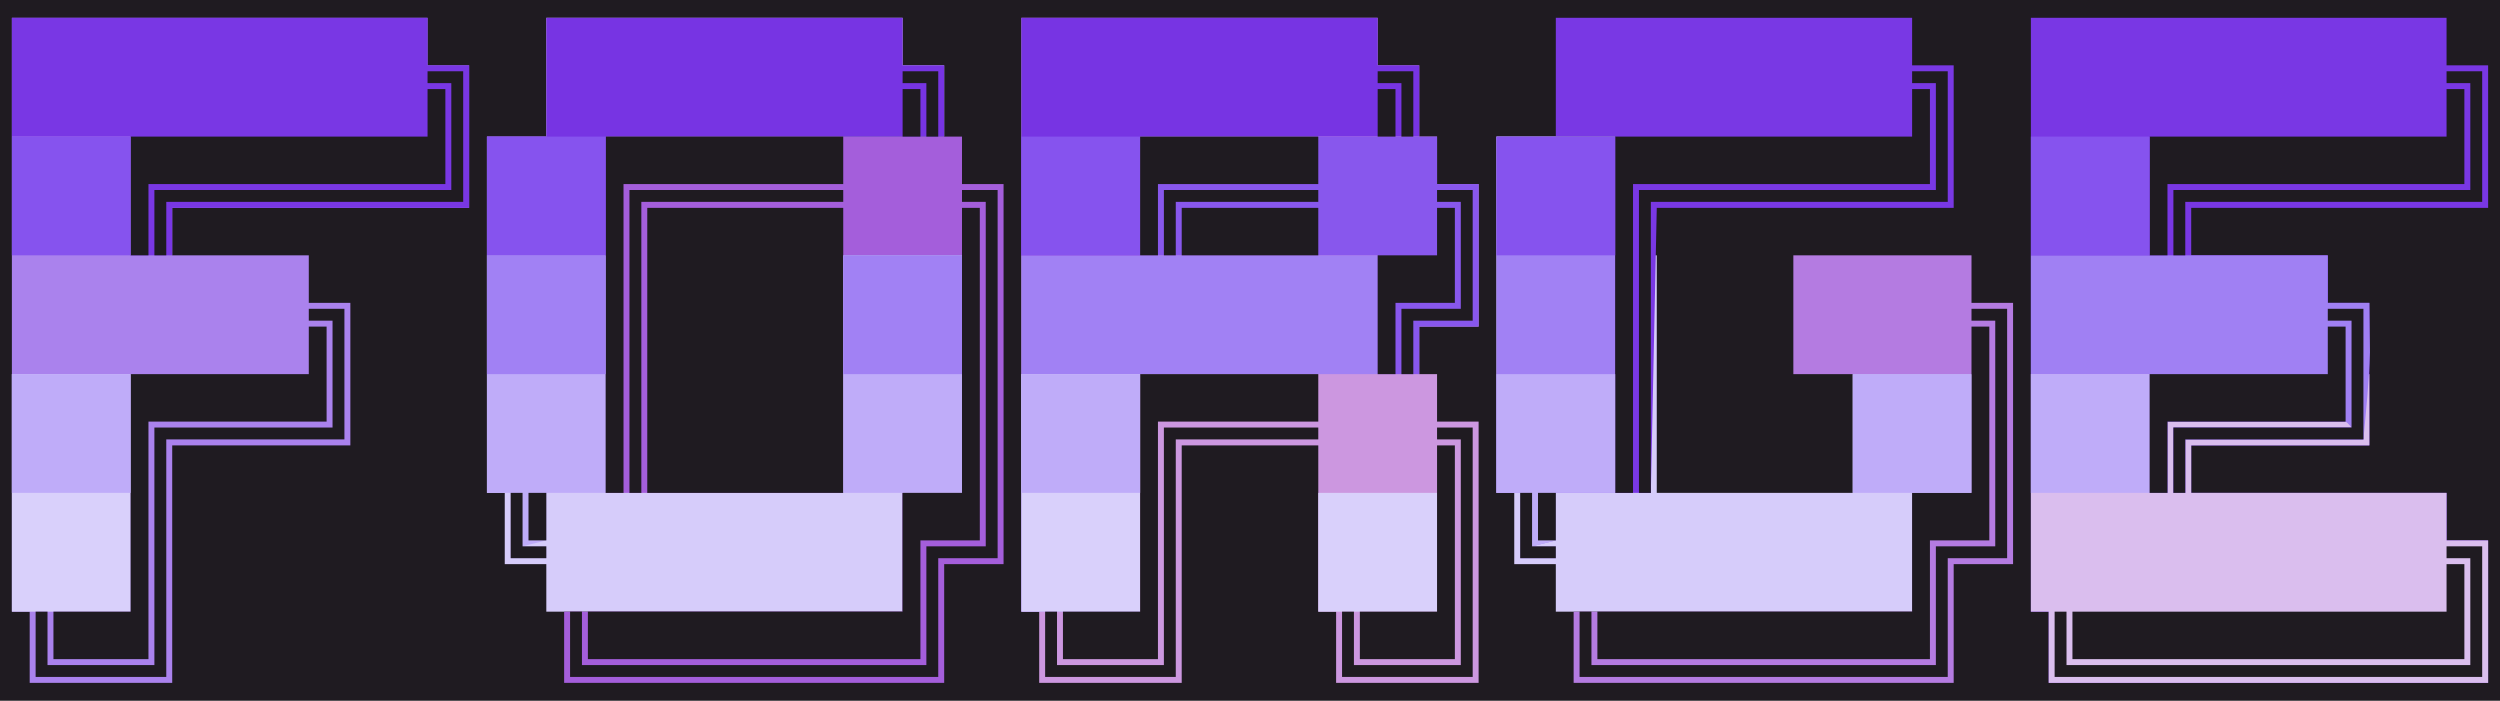
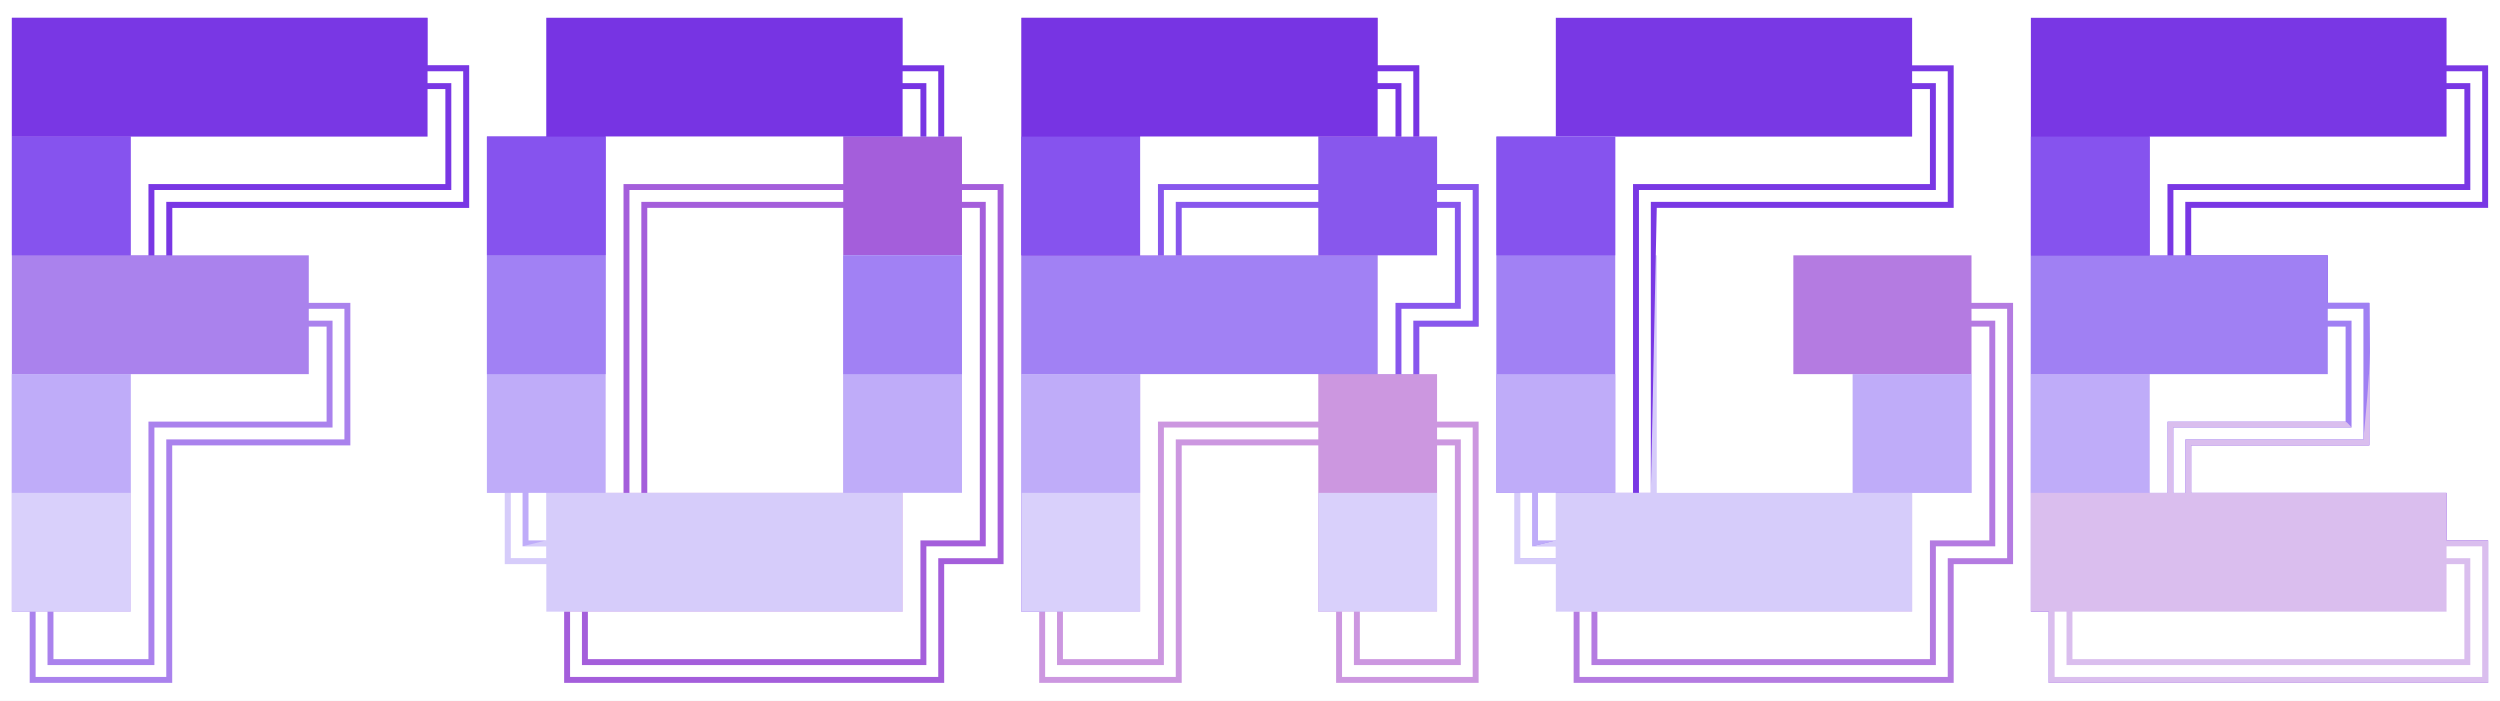
<svg xmlns="http://www.w3.org/2000/svg" version="1.1" width="421" height="118">
-   <path d="M0 0 C138.93 0 277.86 0 421 0 C421 38.94 421 77.88 421 118 C282.07 118 143.14 118 0 118 C0 79.06 0 40.12 0 0 Z " fill="#1F1B21" transform="translate(0,0)" />
+   <path d="M0 0 C138.93 0 277.86 0 421 0 C421 38.94 421 77.88 421 118 C282.07 118 143.14 118 0 118 C0 79.06 0 40.12 0 0 Z " fill="#FFFFFF" transform="translate(0,0)" />
  <path d="M0 0 C19.8 0 39.6 0 60 0 C60 2.64 60 5.28 60 8 C62.31 8 64.62 8 67 8 C67 11.96 67 15.92 67 20 C67.99 20 68.98 20 70 20 C70 22.64 70 25.28 70 28 C72.31 28 74.62 28 77 28 C77 35.92 77 43.84 77 52 C73.7 52 70.4 52 67 52 C67 54.64 67 57.28 67 60 C67.99 60 68.98 60 70 60 C70 62.64 70 65.28 70 68 C72.31 68 74.62 68 77 68 C77 82.52 77 97.04 77 112 C69.08 112 61.16 112 53 112 C53 108.04 53 104.08 53 100 C52.01 100 51.02 100 50 100 C50 90.76 50 81.52 50 72 C42.41 72 34.82 72 27 72 C27 85.2 27 98.4 27 112 C19.08 112 11.16 112 3 112 C3 108.04 3 104.08 3 100 C2.01 100 1.02 100 0 100 C0 67 0 34 0 0 Z " fill="#CC97E0" transform="translate(172,3)" />
  <path d="M0 0 C23.1 0 46.2 0 70 0 C70 2.64 70 5.28 70 8 C72.31 8 74.62 8 77 8 C77 15.92 77 23.84 77 32 C60.5 32 44 32 27 32 C27 34.64 27 37.28 27 40 C34.59 40 42.18 40 50 40 C50 42.64 50 45.28 50 48 C52.31 48 54.62 48 57 48 C57 55.92 57 63.84 57 72 C47.1 72 37.2 72 27 72 C27 74.64 27 77.28 27 80 C41.19 80 55.38 80 70 80 C70 82.64 70 85.28 70 88 C72.31 88 74.62 88 77 88 C77 95.92 77 103.84 77 112 C52.58 112 28.16 112 3 112 C3 108.04 3 104.08 3 100 C2.01 100 1.02 100 0 100 C0 67 0 34 0 0 Z " fill="#7937E4" transform="translate(342,3)" />
  <path d="M0 0 C23.1 0 46.2 0 70 0 C70 2.64 70 5.28 70 8 C72.31 8 74.62 8 77 8 C77 15.92 77 23.84 77 32 C60.5 32 44 32 27 32 C27 34.64 27 37.28 27 40 C34.59 40 42.18 40 50 40 C50 42.64 50 45.28 50 48 C52.31 48 54.62 48 57 48 C57 55.92 57 63.84 57 72 C47.1 72 37.2 72 27 72 C27 85.2 27 98.4 27 112 C19.08 112 11.16 112 3 112 C3 108.04 3 104.08 3 100 C2.01 100 1.02 100 0 100 C0 67 0 34 0 0 Z " fill="#AA82ED" transform="translate(2,3)" />
  <path d="M0 0 C19.8 0 39.6 0 60 0 C60 2.64 60 5.28 60 8 C62.31 8 64.62 8 67 8 C67 11.96 67 15.92 67 20 C48.19 20 29.38 20 10 20 C10 39.8 10 59.6 10 80 C10.99 80 11.98 80 13 80 C13 66.8 13 53.6 13 40 C13.33 40 13.66 40 14 40 C14 53.2 14 66.4 14 80 C14.66 80 15.32 80 16 80 C16 66.8 16 53.6 16 40 C16.33 40 16.66 40 17 40 C17 53.2 17 66.4 17 80 C27.89 80 38.78 80 50 80 C50 66.8 50 53.6 50 40 C56.6 40 63.2 40 70 40 C70 53.2 70 66.4 70 80 C66.7 80 63.4 80 60 80 C60 86.6 60 93.2 60 100 C40.2 100 20.4 100 0 100 C0 97.36 0 94.72 0 92 C-2.31 92 -4.62 92 -7 92 C-7 88.04 -7 84.08 -7 80 C-7.99 80 -8.98 80 -10 80 C-10 60.2 -10 40.4 -10 20 C-6.7 20 -3.4 20 0 20 C0 13.4 0 6.8 0 0 Z " fill="#D6CCFA" transform="translate(92,3)" />
  <path d="M0 0 C19.8 0 39.6 0 60 0 C60 2.64 60 5.28 60 8 C62.31 8 64.62 8 67 8 C67 29.12 67 50.24 67 72 C63.7 72 60.4 72 57 72 C57 78.6 57 85.2 57 92 C35.88 92 14.76 92 -7 92 C-7 88.04 -7 84.08 -7 80 C11.81 80 30.62 80 50 80 C50 73.4 50 66.8 50 60 C53.3 60 56.6 60 60 60 C60 46.8 60 33.6 60 20 C53.4 20 46.8 20 40 20 C40 33.2 40 46.4 40 60 C26.8 60 13.6 60 0 60 C0 40.2 0 20.4 0 0 Z " fill="#A45EDB" transform="translate(102,23)" />
  <path d="M0 0 C6.6 0 13.2 0 20 0 C20 19.8 20 39.6 20 60 C20.99 60 21.98 60 23 60 C23 46.8 23 33.6 23 20 C23.33 20 23.66 20 24 20 C24 33.2 24 46.4 24 60 C24.66 60 25.32 60 26 60 C26 46.8 26 33.6 26 20 C26.33 20 26.66 20 27 20 C27 33.2 27 46.4 27 60 C37.89 60 48.78 60 60 60 C60 53.4 60 46.8 60 40 C66.6 40 73.2 40 80 40 C80 46.6 80 53.2 80 60 C76.7 60 73.4 60 70 60 C70 66.6 70 73.2 70 80 C50.2 80 30.4 80 10 80 C10 77.36 10 74.72 10 72 C7.69 72 5.38 72 3 72 C3 68.04 3 64.08 3 60 C2.01 60 1.02 60 0 60 C0 40.2 0 20.4 0 0 Z " fill="#D6CCFA" transform="translate(252,23)" />
  <path d="M0 0 C6.6 0 13.2 0 20 0 C20 6.6 20 13.2 20 20 C20.99 20 21.98 20 23 20 C23 16.04 23 12.08 23 8 C32.9 8 42.8 8 53 8 C53 5.36 53 2.72 53 0 C53.33 0 53.66 0 54 0 C54 2.97 54 5.94 54 9 C44.1 9 34.2 9 24 9 C24 12.63 24 16.26 24 20 C24.66 20 25.32 20 26 20 C26 17.03 26 14.06 26 11 C35.9 11 45.8 11 56 11 C56 7.37 56 3.74 56 0 C56.33 0 56.66 0 57 0 C57 3.96 57 7.92 57 12 C47.1 12 37.2 12 27 12 C27 14.64 27 17.28 27 20 C41.19 20 55.38 20 70 20 C70 22.64 70 25.28 70 28 C72.31 28 74.62 28 77 28 C77 35.92 77 43.84 77 52 C52.58 52 28.16 52 3 52 C3 48.04 3 44.08 3 40 C2.01 40 1.02 40 0 40 C0 26.8 0 13.6 0 0 Z " fill="#DABEEE" transform="translate(342,63)" />
  <path d="M0 0 C19.8 0 39.6 0 60 0 C60 2.64 60 5.28 60 8 C62.31 8 64.62 8 67 8 C67 15.92 67 23.84 67 32 C50.5 32 34 32 17 32 C16.67 47.84 16.34 63.68 16 80 C14.02 80 12.04 80 10 80 C10 60.2 10 40.4 10 20 C6.7 20 3.4 20 0 20 C0 13.4 0 6.8 0 0 Z " fill="#7938E4" transform="translate(262,3)" />
  <path d="M0 0 C23.1 0 46.2 0 70 0 C70 2.64 70 5.28 70 8 C72.31 8 74.62 8 77 8 C77 15.92 77 23.84 77 32 C60.5 32 44 32 27 32 C27 34.64 27 37.28 27 40 C24.69 40 22.38 40 20 40 C20 33.4 20 26.8 20 20 C13.4 20 6.8 20 0 20 C0 13.4 0 6.8 0 0 Z " fill="#7937E4" transform="translate(2,3)" />
  <path d="M0 0 C19.8 0 39.6 0 60 0 C60 6.6 60 13.2 60 20 C46.8 20 33.6 20 20 20 C20 33.2 20 46.4 20 60 C13.4 60 6.8 60 0 60 C0 40.2 0 20.4 0 0 Z " fill="#A181F4" transform="translate(172,43)" />
  <path d="M0 0 C9.9 0 19.8 0 30 0 C30 2.64 30 5.28 30 8 C32.31 8 34.62 8 37 8 C37 22.52 37 37.04 37 52 C33.7 52 30.4 52 27 52 C27 58.6 27 65.2 27 72 C5.88 72 -15.24 72 -37 72 C-37 68.04 -37 64.08 -37 60 C-18.19 60 0.62 60 20 60 C20 53.4 20 46.8 20 40 C23.3 40 26.6 40 30 40 C30 33.4 30 26.8 30 20 C20.1 20 10.2 20 0 20 C0 13.4 0 6.8 0 0 Z " fill="#B47BE1" transform="translate(302,43)" />
  <path d="M0 0 C19.8 0 39.6 0 60 0 C60 2.64 60 5.28 60 8 C62.31 8 64.62 8 67 8 C67 11.96 67 15.92 67 20 C51.49 20 35.98 20 20 20 C20 26.6 20 33.2 20 40 C13.4 40 6.8 40 0 40 C0 26.8 0 13.6 0 0 Z " fill="#7734E3" transform="translate(172,3)" />
  <path d="M0 0 C19.8 0 39.6 0 60 0 C60 2.64 60 5.28 60 8 C62.31 8 64.62 8 67 8 C67 11.96 67 15.92 67 20 C48.19 20 29.38 20 10 20 C10 26.6 10 33.2 10 40 C3.4 40 -3.2 40 -10 40 C-10 33.4 -10 26.8 -10 20 C-6.7 20 -3.4 20 0 20 C0 13.4 0 6.8 0 0 Z " fill="#7734E3" transform="translate(92,3)" />
-   <path d="M0 0 C10.89 0 21.78 0 33 0 C33 15.84 33 31.68 33 48 C22.11 48 11.22 48 0 48 C0 32.16 0 16.32 0 0 Z " fill="#1F1B21" transform="translate(109,35)" />
+   <path d="M0 0 C10.89 0 21.78 0 33 0 C33 15.84 33 31.68 33 48 C22.11 48 11.22 48 0 48 C0 32.16 0 16.32 0 0 Z " fill="#FFFFFF" transform="translate(109,35)" />
  <path d="M0 0 C16.5 0 33 0 50 0 C50 2.64 50 5.28 50 8 C52.31 8 54.62 8 57 8 C57.028 9.771 57.047 11.542 57.062 13.312 C57.074 14.299 57.086 15.285 57.098 16.301 C56.968 21.212 56.445 26.107 56 31 C46.1 31 36.2 31 26 31 C26 33.97 26 36.94 26 40 C25.34 40 24.68 40 24 40 C24 36.37 24 32.74 24 29 C33.9 29 43.8 29 54 29 C52.897 27.671 52.897 27.671 50.133 27.886 C48.881 27.892 47.629 27.897 46.34 27.902 C45.675 27.904 45.011 27.905 44.326 27.907 C42.197 27.912 40.067 27.925 37.938 27.938 C36.497 27.943 35.056 27.947 33.615 27.951 C30.077 27.962 26.538 27.979 23 28 C23 31.96 23 35.92 23 40 C22.01 40 21.02 40 20 40 C20 33.4 20 26.8 20 20 C13.4 20 6.8 20 0 20 C0 13.4 0 6.8 0 0 Z " fill="#A080F3" transform="translate(342,43)" />
  <path d="M0 0 C16.5 0 33 0 50 0 C50 2.64 50 5.28 50 8 C52.31 8 54.62 8 57 8 C57 15.92 57 23.84 57 32 C53.7 32 50.4 32 47 32 C47 34.64 47 37.28 47 40 C44.69 40 42.38 40 40 40 C40 33.4 40 26.8 40 20 C26.8 20 13.6 20 0 20 C0 13.4 0 6.8 0 0 Z " fill="#8857ED" transform="translate(192,23)" />
  <path d="M0 0 C6.6 0 13.2 0 20 0 C20 19.8 20 39.6 20 60 C16.7 60 13.4 60 10 60 C10 62.64 10 65.28 10 68 C8.02 68.495 8.02 68.495 6 69 C7.32 69 8.64 69 10 69 C10 69.66 10 70.32 10 71 C8.02 71 6.04 71 4 71 C4 67.37 4 63.74 4 60 C2.68 60 1.36 60 0 60 C0 40.2 0 20.4 0 0 Z " fill="#A181F4" transform="translate(252,23)" />
  <path d="M0 0 C6.6 0 13.2 0 20 0 C20 13.2 20 26.4 20 40 C16.7 40 13.4 40 10 40 C10 42.64 10 45.28 10 48 C8.02 48.495 8.02 48.495 6 49 C7.32 49 8.64 49 10 49 C10 49.66 10 50.32 10 51 C8.02 51 6.04 51 4 51 C4 47.37 4 43.74 4 40 C2.68 40 1.36 40 0 40 C0 26.8 0 13.6 0 0 Z " fill="#BFACF9" transform="translate(82,43)" />
  <path d="M0 0 C6.6 0 13.2 0 20 0 C20 13.2 20 26.4 20 40 C13.4 40 6.8 40 0 40 C0 26.8 0 13.6 0 0 Z " fill="#D9D0FB" transform="translate(172,63)" />
  <path d="M0 0 C6.6 0 13.2 0 20 0 C20 13.2 20 26.4 20 40 C13.4 40 6.8 40 0 40 C0 26.8 0 13.6 0 0 Z " fill="#D9D0FB" transform="translate(2,63)" />
  <path d="M0 0 C6.6 0 13.2 0 20 0 C20 13.2 20 26.4 20 40 C13.4 40 6.8 40 0 40 C0 26.8 0 13.6 0 0 Z " fill="#BFACF9" transform="translate(142,43)" />
-   <path d="M0 0 C0.99 0 1.98 0 3 0 C3 18.48 3 36.96 3 56 C-0.3 56 -3.6 56 -7 56 C-7 62.6 -7 69.2 -7 76 C-25.48 76 -43.96 76 -63 76 C-63 73.36 -63 70.72 -63 68 C-45.51 68 -28.02 68 -10 68 C-10 61.4 -10 54.8 -10 48 C-6.7 48 -3.4 48 0 48 C0 32.16 0 16.32 0 0 Z " fill="#1F1B21" transform="translate(162,35)" />
-   <path d="M0 0 C0.99 0 1.98 0 3 0 C3 11.88 3 23.76 3 36 C-0.3 36 -3.6 36 -7 36 C-7 42.6 -7 49.2 -7 56 C-25.48 56 -43.96 56 -63 56 C-63 53.36 -63 50.72 -63 48 C-45.51 48 -28.02 48 -10 48 C-10 41.4 -10 34.8 -10 28 C-6.7 28 -3.4 28 0 28 C0 18.76 0 9.52 0 0 Z " fill="#1F1B21" transform="translate(332,55)" />
-   <path d="M0 0 C0.99 0 1.98 0 3 0 C3 5.28 3 10.56 3 16 C-13.5 16 -30 16 -47 16 C-47 33.16 -47 50.32 -47 68 C-47.99 68 -48.98 68 -50 68 C-50 48.2 -50 28.4 -50 8 C-33.5 8 -17 8 0 8 C0 5.36 0 2.72 0 0 Z " fill="#1F1B21" transform="translate(322,15)" />
-   <path d="M0 0 C0.99 0 1.98 0 3 0 C3 5.28 3 10.56 3 16 C-18.78 16 -40.56 16 -63 16 C-63 13.36 -63 10.72 -63 8 C-42.21 8 -21.42 8 0 8 C0 5.36 0 2.72 0 0 Z " fill="#1F1B21" transform="translate(412,95)" />
-   <path d="M0 0 C0.99 0 1.98 0 3 0 C3 5.28 3 10.56 3 16 C-6.9 16 -16.8 16 -27 16 C-27 29.2 -27 42.4 -27 56 C-32.28 56 -37.56 56 -43 56 C-43 53.36 -43 50.72 -43 48 C-38.71 48 -34.42 48 -30 48 C-30 34.8 -30 21.6 -30 8 C-20.1 8 -10.2 8 0 8 C0 5.36 0 2.72 0 0 Z " fill="#1F1B21" transform="translate(52,55)" />
-   <path d="M0 0 C0.99 0 1.98 0 3 0 C3 5.28 3 10.56 3 16 C-13.5 16 -30 16 -47 16 C-47 19.96 -47 23.92 -47 28 C-47.99 28 -48.98 28 -50 28 C-50 21.4 -50 14.8 -50 8 C-33.5 8 -17 8 0 8 C0 5.36 0 2.72 0 0 Z " fill="#1F1B21" transform="translate(412,15)" />
-   <path d="M0 0 C0.99 0 1.98 0 3 0 C3 5.28 3 10.56 3 16 C-13.5 16 -30 16 -47 16 C-47 19.96 -47 23.92 -47 28 C-47.99 28 -48.98 28 -50 28 C-50 21.4 -50 14.8 -50 8 C-33.5 8 -17 8 0 8 C0 5.36 0 2.72 0 0 Z " fill="#1F1B21" transform="translate(72,15)" />
-   <path d="M0 0 C13.2 0 26.4 0 40 0 C40 2.64 40 5.28 40 8 C27.79 8 15.58 8 3 8 C3 25.16 3 42.32 3 60 C2.01 60 1.02 60 0 60 C0 40.2 0 20.4 0 0 Z " fill="#1F1B21" transform="translate(102,23)" />
-   <path d="M0 0 C9.9 0 19.8 0 30 0 C30 2.64 30 5.28 30 8 C21.09 8 12.18 8 3 8 C3 21.2 3 34.4 3 48 C-2.28 48 -7.56 48 -13 48 C-13 45.36 -13 42.72 -13 40 C-8.71 40 -4.42 40 0 40 C0 26.8 0 13.6 0 0 Z " fill="#1F1B21" transform="translate(192,63)" />
+   <path d="M0 0 C0.99 0 1.98 0 3 0 C3 18.48 3 36.96 3 56 C-0.3 56 -3.6 56 -7 56 C-7 62.6 -7 69.2 -7 76 C-25.48 76 -43.96 76 -63 76 C-63 73.36 -63 70.72 -63 68 C-45.51 68 -28.02 68 -10 68 C-10 61.4 -10 54.8 -10 48 C-6.7 48 -3.4 48 0 48 C0 32.16 0 16.32 0 0 Z " fill="#FFFFFF" transform="translate(162,35)" />
+   <path d="M0 0 C0.99 0 1.98 0 3 0 C3 11.88 3 23.76 3 36 C-0.3 36 -3.6 36 -7 36 C-7 42.6 -7 49.2 -7 56 C-25.48 56 -43.96 56 -63 56 C-63 53.36 -63 50.72 -63 48 C-45.51 48 -28.02 48 -10 48 C-10 41.4 -10 34.8 -10 28 C-6.7 28 -3.4 28 0 28 C0 18.76 0 9.52 0 0 Z " fill="#FFFFFF" transform="translate(332,55)" />
+   <path d="M0 0 C0.99 0 1.98 0 3 0 C3 5.28 3 10.56 3 16 C-13.5 16 -30 16 -47 16 C-47 33.16 -47 50.32 -47 68 C-47.99 68 -48.98 68 -50 68 C-50 48.2 -50 28.4 -50 8 C-33.5 8 -17 8 0 8 C0 5.36 0 2.72 0 0 Z " fill="#FFFFFF" transform="translate(322,15)" />
+   <path d="M0 0 C0.99 0 1.98 0 3 0 C3 5.28 3 10.56 3 16 C-18.78 16 -40.56 16 -63 16 C-63 13.36 -63 10.72 -63 8 C-42.21 8 -21.42 8 0 8 C0 5.36 0 2.72 0 0 Z " fill="#FFFFFF" transform="translate(412,95)" />
+   <path d="M0 0 C0.99 0 1.98 0 3 0 C3 5.28 3 10.56 3 16 C-6.9 16 -16.8 16 -27 16 C-27 29.2 -27 42.4 -27 56 C-32.28 56 -37.56 56 -43 56 C-43 53.36 -43 50.72 -43 48 C-38.71 48 -34.42 48 -30 48 C-30 34.8 -30 21.6 -30 8 C-20.1 8 -10.2 8 0 8 C0 5.36 0 2.72 0 0 Z " fill="#FFFFFF" transform="translate(52,55)" />
+   <path d="M0 0 C0.99 0 1.98 0 3 0 C3 5.28 3 10.56 3 16 C-13.5 16 -30 16 -47 16 C-47 19.96 -47 23.92 -47 28 C-47.99 28 -48.98 28 -50 28 C-50 21.4 -50 14.8 -50 8 C-33.5 8 -17 8 0 8 C0 5.36 0 2.72 0 0 Z " fill="#FFFFFF" transform="translate(412,15)" />
+   <path d="M0 0 C0.99 0 1.98 0 3 0 C3 5.28 3 10.56 3 16 C-13.5 16 -30 16 -47 16 C-47 19.96 -47 23.92 -47 28 C-47.99 28 -48.98 28 -50 28 C-50 21.4 -50 14.8 -50 8 C-33.5 8 -17 8 0 8 C0 5.36 0 2.72 0 0 Z " fill="#FFFFFF" transform="translate(72,15)" />
+   <path d="M0 0 C13.2 0 26.4 0 40 0 C40 2.64 40 5.28 40 8 C27.79 8 15.58 8 3 8 C3 25.16 3 42.32 3 60 C2.01 60 1.02 60 0 60 C0 40.2 0 20.4 0 0 Z " fill="#FFFFFF" transform="translate(102,23)" />
+   <path d="M0 0 C9.9 0 19.8 0 30 0 C30 2.64 30 5.28 30 8 C21.09 8 12.18 8 3 8 C3 21.2 3 34.4 3 48 C-2.28 48 -7.56 48 -13 48 C-13 45.36 -13 42.72 -13 40 C-8.71 40 -4.42 40 0 40 C0 26.8 0 13.6 0 0 Z " fill="#FFFFFF" transform="translate(192,63)" />
  <path d="M0 0 C6.6 0 13.2 0 20 0 C20 6.6 20 13.2 20 20 C16.7 20 13.4 20 10 20 C10 22.64 10 25.28 10 28 C8.68 28.33 7.36 28.66 6 29 C7.32 29 8.64 29 10 29 C10 29.66 10 30.32 10 31 C8.02 31 6.04 31 4 31 C4 27.37 4 23.74 4 20 C2.68 20 1.36 20 0 20 C0 13.4 0 6.8 0 0 Z " fill="#BFACF9" transform="translate(252,63)" />
  <path d="M0 0 C6.6 0 13.2 0 20 0 C20 6.6 20 13.2 20 20 C13.4 20 6.8 20 0 20 C0 13.4 0 6.8 0 0 Z " fill="#D9D0FB" transform="translate(222,83)" />
  <path d="M0 0 C6.6 0 13.2 0 20 0 C20 6.6 20 13.2 20 20 C13.4 20 6.8 20 0 20 C0 13.4 0 6.8 0 0 Z " fill="#BFACF9" transform="translate(342,63)" />
  <path d="M0 0 C6.6 0 13.2 0 20 0 C20 6.6 20 13.2 20 20 C13.4 20 6.8 20 0 20 C0 13.4 0 6.8 0 0 Z " fill="#BFACF9" transform="translate(312,63)" />
  <path d="M0 0 C6.6 0 13.2 0 20 0 C20 6.6 20 13.2 20 20 C13.4 20 6.8 20 0 20 C0 13.4 0 6.8 0 0 Z " fill="#BFACF9" transform="translate(172,63)" />
  <path d="M0 0 C6.6 0 13.2 0 20 0 C20 6.6 20 13.2 20 20 C13.4 20 6.8 20 0 20 C0 13.4 0 6.8 0 0 Z " fill="#BFACF9" transform="translate(2,63)" />
  <path d="M0 0 C6.6 0 13.2 0 20 0 C20 6.6 20 13.2 20 20 C13.4 20 6.8 20 0 20 C0 13.4 0 6.8 0 0 Z " fill="#A181F4" transform="translate(142,43)" />
  <path d="M0 0 C6.6 0 13.2 0 20 0 C20 6.6 20 13.2 20 20 C13.4 20 6.8 20 0 20 C0 13.4 0 6.8 0 0 Z " fill="#A181F4" transform="translate(82,43)" />
  <path d="M0 0 C6.6 0 13.2 0 20 0 C20 6.6 20 13.2 20 20 C13.4 20 6.8 20 0 20 C0 13.4 0 6.8 0 0 Z " fill="#8653EE" transform="translate(342,23)" />
  <path d="M0 0 C6.6 0 13.2 0 20 0 C20 6.6 20 13.2 20 20 C13.4 20 6.8 20 0 20 C0 13.4 0 6.8 0 0 Z " fill="#8653EE" transform="translate(252,23)" />
  <path d="M0 0 C6.6 0 13.2 0 20 0 C20 6.6 20 13.2 20 20 C13.4 20 6.8 20 0 20 C0 13.4 0 6.8 0 0 Z " fill="#8653EE" transform="translate(172,23)" />
  <path d="M0 0 C6.6 0 13.2 0 20 0 C20 6.6 20 13.2 20 20 C13.4 20 6.8 20 0 20 C0 13.4 0 6.8 0 0 Z " fill="#8653EE" transform="translate(82,23)" />
  <path d="M0 0 C6.6 0 13.2 0 20 0 C20 6.6 20 13.2 20 20 C13.4 20 6.8 20 0 20 C0 13.4 0 6.8 0 0 Z " fill="#8653EE" transform="translate(2,23)" />
-   <path d="M0 0 C1.98 0 3.96 0 6 0 C6 20.46 6 40.92 6 62 C2.7 62 -0.6 62 -4 62 C-4 68.6 -4 75.2 -4 82 C-24.46 82 -44.92 82 -66 82 C-66 78.37 -66 74.74 -66 71 C-65.34 71 -64.68 71 -64 71 C-64 73.97 -64 76.94 -64 80 C-44.86 80 -25.72 80 -6 80 C-6 73.4 -6 66.8 -6 60 C-2.7 60 0.6 60 4 60 C4 40.86 4 21.72 4 2 C2.68 2 1.36 2 0 2 C0 1.34 0 0.68 0 0 Z " fill="#1F1B21" transform="translate(162,32)" />
-   <path d="M0 0 C0.99 0 1.98 0 3 0 C3 5.28 3 10.56 3 16 C-6.9 16 -16.8 16 -27 16 C-27 19.96 -27 23.92 -27 28 C-27.99 28 -28.98 28 -30 28 C-30 21.4 -30 14.8 -30 8 C-20.1 8 -10.2 8 0 8 C0 5.36 0 2.72 0 0 Z " fill="#1F1B21" transform="translate(392,55)" />
-   <path d="M0 0 C1.98 0 3.96 0 6 0 C6 13.86 6 27.72 6 42 C2.7 42 -0.6 42 -4 42 C-4 48.6 -4 55.2 -4 62 C-24.46 62 -44.92 62 -66 62 C-66 58.37 -66 54.74 -66 51 C-65.34 51 -64.68 51 -64 51 C-64 53.97 -64 56.94 -64 60 C-44.86 60 -25.72 60 -6 60 C-6 53.4 -6 46.8 -6 40 C-2.7 40 0.6 40 4 40 C4 27.46 4 14.92 4 2 C2.68 2 1.36 2 0 2 C0 1.34 0 0.68 0 0 Z " fill="#1F1B21" transform="translate(332,52)" />
-   <path d="M0 0 C9.9 0 19.8 0 30 0 C30 2.64 30 5.28 30 8 C21.09 8 12.18 8 3 8 C3 11.96 3 15.92 3 20 C2.01 20 1.02 20 0 20 C0 13.4 0 6.8 0 0 Z " fill="#1F1B21" transform="translate(192,23)" />
-   <path d="M0 0 C1.98 0 3.96 0 6 0 C6 7.26 6 14.52 6 22 C-3.9 22 -13.8 22 -24 22 C-24 35.2 -24 48.4 -24 62 C-31.26 62 -38.52 62 -46 62 C-46 58.37 -46 54.74 -46 51 C-45.34 51 -44.68 51 -44 51 C-44 53.97 -44 56.94 -44 60 C-38.06 60 -32.12 60 -26 60 C-26 46.8 -26 33.6 -26 20 C-16.1 20 -6.2 20 4 20 C4 14.06 4 8.12 4 2 C2.68 2 1.36 2 0 2 C0 1.34 0 0.68 0 0 Z " fill="#1F1B21" transform="translate(52,52)" />
-   <path d="M0 0 C1.98 0 3.96 0 6 0 C6 7.26 6 14.52 6 22 C-10.5 22 -27 22 -44 22 C-44 38.17 -44 54.34 -44 71 C-44.66 71 -45.32 71 -46 71 C-46 54.17 -46 37.34 -46 20 C-29.5 20 -13 20 4 20 C4 14.06 4 8.12 4 2 C2.68 2 1.36 2 0 2 C0 1.34 0 0.68 0 0 Z " fill="#1F1B21" transform="translate(322,12)" />
-   <path d="M0 0 C0.99 0 1.98 0 3 0 C3 11.88 3 23.76 3 36 C-2.28 36 -7.56 36 -13 36 C-13 33.36 -13 30.72 -13 28 C-8.71 28 -4.42 28 0 28 C0 18.76 0 9.52 0 0 Z " fill="#1F1B21" transform="translate(242,75)" />
-   <path d="M0 0 C1.98 0 3.96 0 6 0 C6 7.26 6 14.52 6 22 C-17.76 22 -41.52 22 -66 22 C-66 18.37 -66 14.74 -66 11 C-65.34 11 -64.68 11 -64 11 C-64 13.97 -64 16.94 -64 20 C-41.56 20 -19.12 20 4 20 C4 14.06 4 8.12 4 2 C2.68 2 1.36 2 0 2 C0 1.34 0 0.68 0 0 Z " fill="#1F1B21" transform="translate(412,92)" />
-   <path d="M0 0 C8.58 0 17.16 0 26 0 C26 0.66 26 1.32 26 2 C18.08 2 10.16 2 2 2 C2 15.2 2 28.4 2 42 C-5.26 42 -12.52 42 -20 42 C-20 38.37 -20 34.74 -20 31 C-19.34 31 -18.68 31 -18 31 C-18 33.97 -18 36.94 -18 40 C-12.06 40 -6.12 40 0 40 C0 26.8 0 13.6 0 0 Z " fill="#1F1B21" transform="translate(196,72)" />
-   <path d="M0 0 C7.59 0 15.18 0 23 0 C23 2.64 23 5.28 23 8 C15.41 8 7.82 8 0 8 C0 5.36 0 2.72 0 0 Z " fill="#1F1B21" transform="translate(199,35)" />
-   <path d="M0 0 C1.98 0 3.96 0 6 0 C6 7.26 6 14.52 6 22 C-10.5 22 -27 22 -44 22 C-44 24.97 -44 27.94 -44 31 C-44.66 31 -45.32 31 -46 31 C-46 27.37 -46 23.74 -46 20 C-29.5 20 -13 20 4 20 C4 14.06 4 8.12 4 2 C2.68 2 1.36 2 0 2 C0 1.34 0 0.68 0 0 Z " fill="#1F1B21" transform="translate(412,12)" />
-   <path d="M0 0 C11.88 0 23.76 0 36 0 C36 0.66 36 1.32 36 2 C24.78 2 13.56 2 2 2 C2 18.17 2 34.34 2 51 C1.34 51 0.68 51 0 51 C0 34.17 0 17.34 0 0 Z " fill="#1F1B21" transform="translate(106,32)" />
-   <path d="M0 0 C1.98 0 3.96 0 6 0 C6 7.26 6 14.52 6 22 C-10.5 22 -27 22 -44 22 C-44 24.97 -44 27.94 -44 31 C-44.66 31 -45.32 31 -46 31 C-46 27.37 -46 23.74 -46 20 C-29.5 20 -13 20 4 20 C4 14.06 4 8.12 4 2 C2.68 2 1.36 2 0 2 C0 1.34 0 0.68 0 0 Z " fill="#1F1B21" transform="translate(72,12)" />
-   <path d="M0 0 C0.99 0 1.98 0 3 0 C3 5.28 3 10.56 3 16 C-0.3 16 -3.6 16 -7 16 C-7 19.96 -7 23.92 -7 28 C-7.99 28 -8.98 28 -10 28 C-10 21.4 -10 14.8 -10 8 C-6.7 8 -3.4 8 0 8 C0 5.36 0 2.72 0 0 Z " fill="#1F1B21" transform="translate(242,35)" />
-   <path d="M0 0 C1.98 0 3.96 0 6 0 C6 13.86 6 27.72 6 42 C-1.26 42 -8.52 42 -16 42 C-16 38.37 -16 34.74 -16 31 C-15.34 31 -14.68 31 -14 31 C-14 33.97 -14 36.94 -14 40 C-8.06 40 -2.12 40 4 40 C4 27.46 4 14.92 4 2 C2.68 2 1.36 2 0 2 C0 1.34 0 0.68 0 0 Z " fill="#1F1B21" transform="translate(242,72)" />
-   <path d="M0 0 C1.98 0 3.96 0 6 0 C6 7.26 6 14.52 6 22 C-3.9 22 -13.8 22 -24 22 C-24 24.97 -24 27.94 -24 31 C-24.66 31 -25.32 31 -26 31 C-26 27.37 -26 23.74 -26 20 C-16.1 20 -6.2 20 4 20 C4 14.06 4 8.12 4 2 C2.68 2 1.36 2 0 2 C0 1.34 0 0.68 0 0 Z " fill="#1F1B21" transform="translate(392,52)" />
-   <path d="M0 0 C1.98 0 3.96 0 6 0 C6 7.26 6 14.52 6 22 C2.7 22 -0.6 22 -4 22 C-4 24.97 -4 27.94 -4 31 C-4.66 31 -5.32 31 -6 31 C-6 27.37 -6 23.74 -6 20 C-2.7 20 0.6 20 4 20 C4 14.06 4 8.12 4 2 C2.68 2 1.36 2 0 2 C0 1.34 0 0.68 0 0 Z " fill="#1F1B21" transform="translate(242,32)" />
-   <path d="M0 0 C8.58 0 17.16 0 26 0 C26 0.66 26 1.32 26 2 C18.08 2 10.16 2 2 2 C2 4.97 2 7.94 2 11 C1.34 11 0.68 11 0 11 C0 7.37 0 3.74 0 0 Z " fill="#1F1B21" transform="translate(196,32)" />
-   <path d="M0 0 C0.66 0 1.32 0 2 0 C2 2.97 2 5.94 2 9 C3.32 9 4.64 9 6 9 C6 9.66 6 10.32 6 11 C4.02 11 2.04 11 0 11 C0 7.37 0 3.74 0 0 Z " fill="#1F1B21" transform="translate(256,83)" />
-   <path d="M0 0 C0.66 0 1.32 0 2 0 C2 2.97 2 5.94 2 9 C3.32 9 4.64 9 6 9 C6 9.66 6 10.32 6 11 C4.02 11 2.04 11 0 11 C0 7.37 0 3.74 0 0 Z " fill="#1F1B21" transform="translate(86,83)" />
-   <path d="M0 0 C1.98 0 3.96 0 6 0 C6 3.63 6 7.26 6 11 C5.34 11 4.68 11 4 11 C4 8.03 4 5.06 4 2 C2.68 2 1.36 2 0 2 C0 1.34 0 0.68 0 0 Z " fill="#1F1B21" transform="translate(232,12)" />
-   <path d="M0 0 C1.98 0 3.96 0 6 0 C6 3.63 6 7.26 6 11 C5.34 11 4.68 11 4 11 C4 8.03 4 5.06 4 2 C2.68 2 1.36 2 0 2 C0 1.34 0 0.68 0 0 Z " fill="#1F1B21" transform="translate(152,12)" />
-   <path d="M0 0 C0.99 0 1.98 0 3 0 C3 2.64 3 5.28 3 8 C2.01 8 1.02 8 0 8 C0 5.36 0 2.72 0 0 Z " fill="#1F1B21" transform="translate(259,83)" />
-   <path d="M0 0 C0.99 0 1.98 0 3 0 C3 2.64 3 5.28 3 8 C2.01 8 1.02 8 0 8 C0 5.36 0 2.72 0 0 Z " fill="#1F1B21" transform="translate(89,83)" />
-   <path d="M0 0 C0.99 0 1.98 0 3 0 C3 2.64 3 5.28 3 8 C2.01 8 1.02 8 0 8 C0 5.36 0 2.72 0 0 Z " fill="#1F1B21" transform="translate(232,15)" />
-   <path d="M0 0 C0.99 0 1.98 0 3 0 C3 2.64 3 5.28 3 8 C2.01 8 1.02 8 0 8 C0 5.36 0 2.72 0 0 Z " fill="#1F1B21" transform="translate(152,15)" />
+   <path d="M0 0 C1.98 0 3.96 0 6 0 C6 20.46 6 40.92 6 62 C2.7 62 -0.6 62 -4 62 C-4 68.6 -4 75.2 -4 82 C-24.46 82 -44.92 82 -66 82 C-66 78.37 -66 74.74 -66 71 C-65.34 71 -64.68 71 -64 71 C-64 73.97 -64 76.94 -64 80 C-44.86 80 -25.72 80 -6 80 C-6 73.4 -6 66.8 -6 60 C-2.7 60 0.6 60 4 60 C4 40.86 4 21.72 4 2 C2.68 2 1.36 2 0 2 C0 1.34 0 0.68 0 0 Z " fill="#FFFFFF" transform="translate(162,32)" />
+   <path d="M0 0 C0.99 0 1.98 0 3 0 C3 5.28 3 10.56 3 16 C-6.9 16 -16.8 16 -27 16 C-27 19.96 -27 23.92 -27 28 C-27.99 28 -28.98 28 -30 28 C-30 21.4 -30 14.8 -30 8 C-20.1 8 -10.2 8 0 8 C0 5.36 0 2.72 0 0 Z " fill="#FFFFFF" transform="translate(392,55)" />
+   <path d="M0 0 C1.98 0 3.96 0 6 0 C6 13.86 6 27.72 6 42 C2.7 42 -0.6 42 -4 42 C-4 48.6 -4 55.2 -4 62 C-24.46 62 -44.92 62 -66 62 C-66 58.37 -66 54.74 -66 51 C-65.34 51 -64.68 51 -64 51 C-64 53.97 -64 56.94 -64 60 C-44.86 60 -25.72 60 -6 60 C-6 53.4 -6 46.8 -6 40 C-2.7 40 0.6 40 4 40 C4 27.46 4 14.92 4 2 C2.68 2 1.36 2 0 2 C0 1.34 0 0.68 0 0 Z " fill="#FFFFFF" transform="translate(332,52)" />
+   <path d="M0 0 C9.9 0 19.8 0 30 0 C30 2.64 30 5.28 30 8 C21.09 8 12.18 8 3 8 C3 11.96 3 15.92 3 20 C2.01 20 1.02 20 0 20 C0 13.4 0 6.8 0 0 Z " fill="#FFFFFF" transform="translate(192,23)" />
+   <path d="M0 0 C1.98 0 3.96 0 6 0 C6 7.26 6 14.52 6 22 C-3.9 22 -13.8 22 -24 22 C-24 35.2 -24 48.4 -24 62 C-31.26 62 -38.52 62 -46 62 C-46 58.37 -46 54.74 -46 51 C-45.34 51 -44.68 51 -44 51 C-44 53.97 -44 56.94 -44 60 C-38.06 60 -32.12 60 -26 60 C-26 46.8 -26 33.6 -26 20 C-16.1 20 -6.2 20 4 20 C4 14.06 4 8.12 4 2 C2.68 2 1.36 2 0 2 C0 1.34 0 0.68 0 0 Z " fill="#FFFFFF" transform="translate(52,52)" />
+   <path d="M0 0 C1.98 0 3.96 0 6 0 C6 7.26 6 14.52 6 22 C-10.5 22 -27 22 -44 22 C-44 38.17 -44 54.34 -44 71 C-44.66 71 -45.32 71 -46 71 C-46 54.17 -46 37.34 -46 20 C-29.5 20 -13 20 4 20 C4 14.06 4 8.12 4 2 C2.68 2 1.36 2 0 2 C0 1.34 0 0.68 0 0 Z " fill="#FFFFFF" transform="translate(322,12)" />
+   <path d="M0 0 C0.99 0 1.98 0 3 0 C3 11.88 3 23.76 3 36 C-2.28 36 -7.56 36 -13 36 C-13 33.36 -13 30.72 -13 28 C-8.71 28 -4.42 28 0 28 C0 18.76 0 9.52 0 0 Z " fill="#FFFFFF" transform="translate(242,75)" />
+   <path d="M0 0 C1.98 0 3.96 0 6 0 C6 7.26 6 14.52 6 22 C-17.76 22 -41.52 22 -66 22 C-66 18.37 -66 14.74 -66 11 C-65.34 11 -64.68 11 -64 11 C-64 13.97 -64 16.94 -64 20 C-41.56 20 -19.12 20 4 20 C4 14.06 4 8.12 4 2 C2.68 2 1.36 2 0 2 C0 1.34 0 0.68 0 0 Z " fill="#FFFFFF" transform="translate(412,92)" />
+   <path d="M0 0 C8.58 0 17.16 0 26 0 C26 0.66 26 1.32 26 2 C18.08 2 10.16 2 2 2 C2 15.2 2 28.4 2 42 C-5.26 42 -12.52 42 -20 42 C-20 38.37 -20 34.74 -20 31 C-19.34 31 -18.68 31 -18 31 C-18 33.97 -18 36.94 -18 40 C-12.06 40 -6.12 40 0 40 C0 26.8 0 13.6 0 0 Z " fill="#FFFFFF" transform="translate(196,72)" />
+   <path d="M0 0 C7.59 0 15.18 0 23 0 C23 2.64 23 5.28 23 8 C15.41 8 7.82 8 0 8 C0 5.36 0 2.72 0 0 Z " fill="#FFFFFF" transform="translate(199,35)" />
+   <path d="M0 0 C1.98 0 3.96 0 6 0 C6 7.26 6 14.52 6 22 C-10.5 22 -27 22 -44 22 C-44 24.97 -44 27.94 -44 31 C-44.66 31 -45.32 31 -46 31 C-46 27.37 -46 23.74 -46 20 C-29.5 20 -13 20 4 20 C4 14.06 4 8.12 4 2 C2.68 2 1.36 2 0 2 C0 1.34 0 0.68 0 0 Z " fill="#FFFFFF" transform="translate(412,12)" />
+   <path d="M0 0 C11.88 0 23.76 0 36 0 C36 0.66 36 1.32 36 2 C24.78 2 13.56 2 2 2 C2 18.17 2 34.34 2 51 C1.34 51 0.68 51 0 51 C0 34.17 0 17.34 0 0 Z " fill="#FFFFFF" transform="translate(106,32)" />
+   <path d="M0 0 C1.98 0 3.96 0 6 0 C6 7.26 6 14.52 6 22 C-10.5 22 -27 22 -44 22 C-44 24.97 -44 27.94 -44 31 C-44.66 31 -45.32 31 -46 31 C-46 27.37 -46 23.74 -46 20 C-29.5 20 -13 20 4 20 C4 14.06 4 8.12 4 2 C2.68 2 1.36 2 0 2 C0 1.34 0 0.68 0 0 Z " fill="#FFFFFF" transform="translate(72,12)" />
+   <path d="M0 0 C0.99 0 1.98 0 3 0 C3 5.28 3 10.56 3 16 C-0.3 16 -3.6 16 -7 16 C-7 19.96 -7 23.92 -7 28 C-7.99 28 -8.98 28 -10 28 C-10 21.4 -10 14.8 -10 8 C-6.7 8 -3.4 8 0 8 C0 5.36 0 2.72 0 0 Z " fill="#FFFFFF" transform="translate(242,35)" />
+   <path d="M0 0 C1.98 0 3.96 0 6 0 C6 13.86 6 27.72 6 42 C-1.26 42 -8.52 42 -16 42 C-16 38.37 -16 34.74 -16 31 C-15.34 31 -14.68 31 -14 31 C-14 33.97 -14 36.94 -14 40 C-8.06 40 -2.12 40 4 40 C4 27.46 4 14.92 4 2 C2.68 2 1.36 2 0 2 C0 1.34 0 0.68 0 0 Z " fill="#FFFFFF" transform="translate(242,72)" />
+   <path d="M0 0 C1.98 0 3.96 0 6 0 C6 7.26 6 14.52 6 22 C-3.9 22 -13.8 22 -24 22 C-24 24.97 -24 27.94 -24 31 C-24.66 31 -25.32 31 -26 31 C-26 27.37 -26 23.74 -26 20 C-16.1 20 -6.2 20 4 20 C4 14.06 4 8.12 4 2 C2.68 2 1.36 2 0 2 C0 1.34 0 0.68 0 0 Z " fill="#FFFFFF" transform="translate(392,52)" />
+   <path d="M0 0 C1.98 0 3.96 0 6 0 C6 7.26 6 14.52 6 22 C2.7 22 -0.6 22 -4 22 C-4 24.97 -4 27.94 -4 31 C-4.66 31 -5.32 31 -6 31 C-6 27.37 -6 23.74 -6 20 C-2.7 20 0.6 20 4 20 C4 14.06 4 8.12 4 2 C2.68 2 1.36 2 0 2 C0 1.34 0 0.68 0 0 Z " fill="#FFFFFF" transform="translate(242,32)" />
+   <path d="M0 0 C8.58 0 17.16 0 26 0 C26 0.66 26 1.32 26 2 C18.08 2 10.16 2 2 2 C2 4.97 2 7.94 2 11 C1.34 11 0.68 11 0 11 C0 7.37 0 3.74 0 0 Z " fill="#FFFFFF" transform="translate(196,32)" />
+   <path d="M0 0 C0.66 0 1.32 0 2 0 C2 2.97 2 5.94 2 9 C3.32 9 4.64 9 6 9 C6 9.66 6 10.32 6 11 C4.02 11 2.04 11 0 11 C0 7.37 0 3.74 0 0 Z " fill="#FFFFFF" transform="translate(256,83)" />
+   <path d="M0 0 C0.66 0 1.32 0 2 0 C2 2.97 2 5.94 2 9 C3.32 9 4.64 9 6 9 C6 9.66 6 10.32 6 11 C4.02 11 2.04 11 0 11 C0 7.37 0 3.74 0 0 Z " fill="#FFFFFF" transform="translate(86,83)" />
+   <path d="M0 0 C1.98 0 3.96 0 6 0 C6 3.63 6 7.26 6 11 C5.34 11 4.68 11 4 11 C4 8.03 4 5.06 4 2 C2.68 2 1.36 2 0 2 C0 1.34 0 0.68 0 0 Z " fill="#FFFFFF" transform="translate(232,12)" />
+   <path d="M0 0 C1.98 0 3.96 0 6 0 C6 3.63 6 7.26 6 11 C5.34 11 4.68 11 4 11 C4 8.03 4 5.06 4 2 C2.68 2 1.36 2 0 2 C0 1.34 0 0.68 0 0 Z " fill="#FFFFFF" transform="translate(152,12)" />
+   <path d="M0 0 C0.99 0 1.98 0 3 0 C3 2.64 3 5.28 3 8 C2.01 8 1.02 8 0 8 C0 5.36 0 2.72 0 0 Z " fill="#FFFFFF" transform="translate(259,83)" />
+   <path d="M0 0 C0.99 0 1.98 0 3 0 C3 2.64 3 5.28 3 8 C2.01 8 1.02 8 0 8 C0 5.36 0 2.72 0 0 Z " fill="#FFFFFF" transform="translate(89,83)" />
+   <path d="M0 0 C0.99 0 1.98 0 3 0 C3 2.64 3 5.28 3 8 C2.01 8 1.02 8 0 8 C0 5.36 0 2.72 0 0 Z " fill="#FFFFFF" transform="translate(232,15)" />
+   <path d="M0 0 C0.99 0 1.98 0 3 0 C3 2.64 3 5.28 3 8 C2.01 8 1.02 8 0 8 C0 5.36 0 2.72 0 0 Z " fill="#FFFFFF" transform="translate(152,15)" />
</svg>
